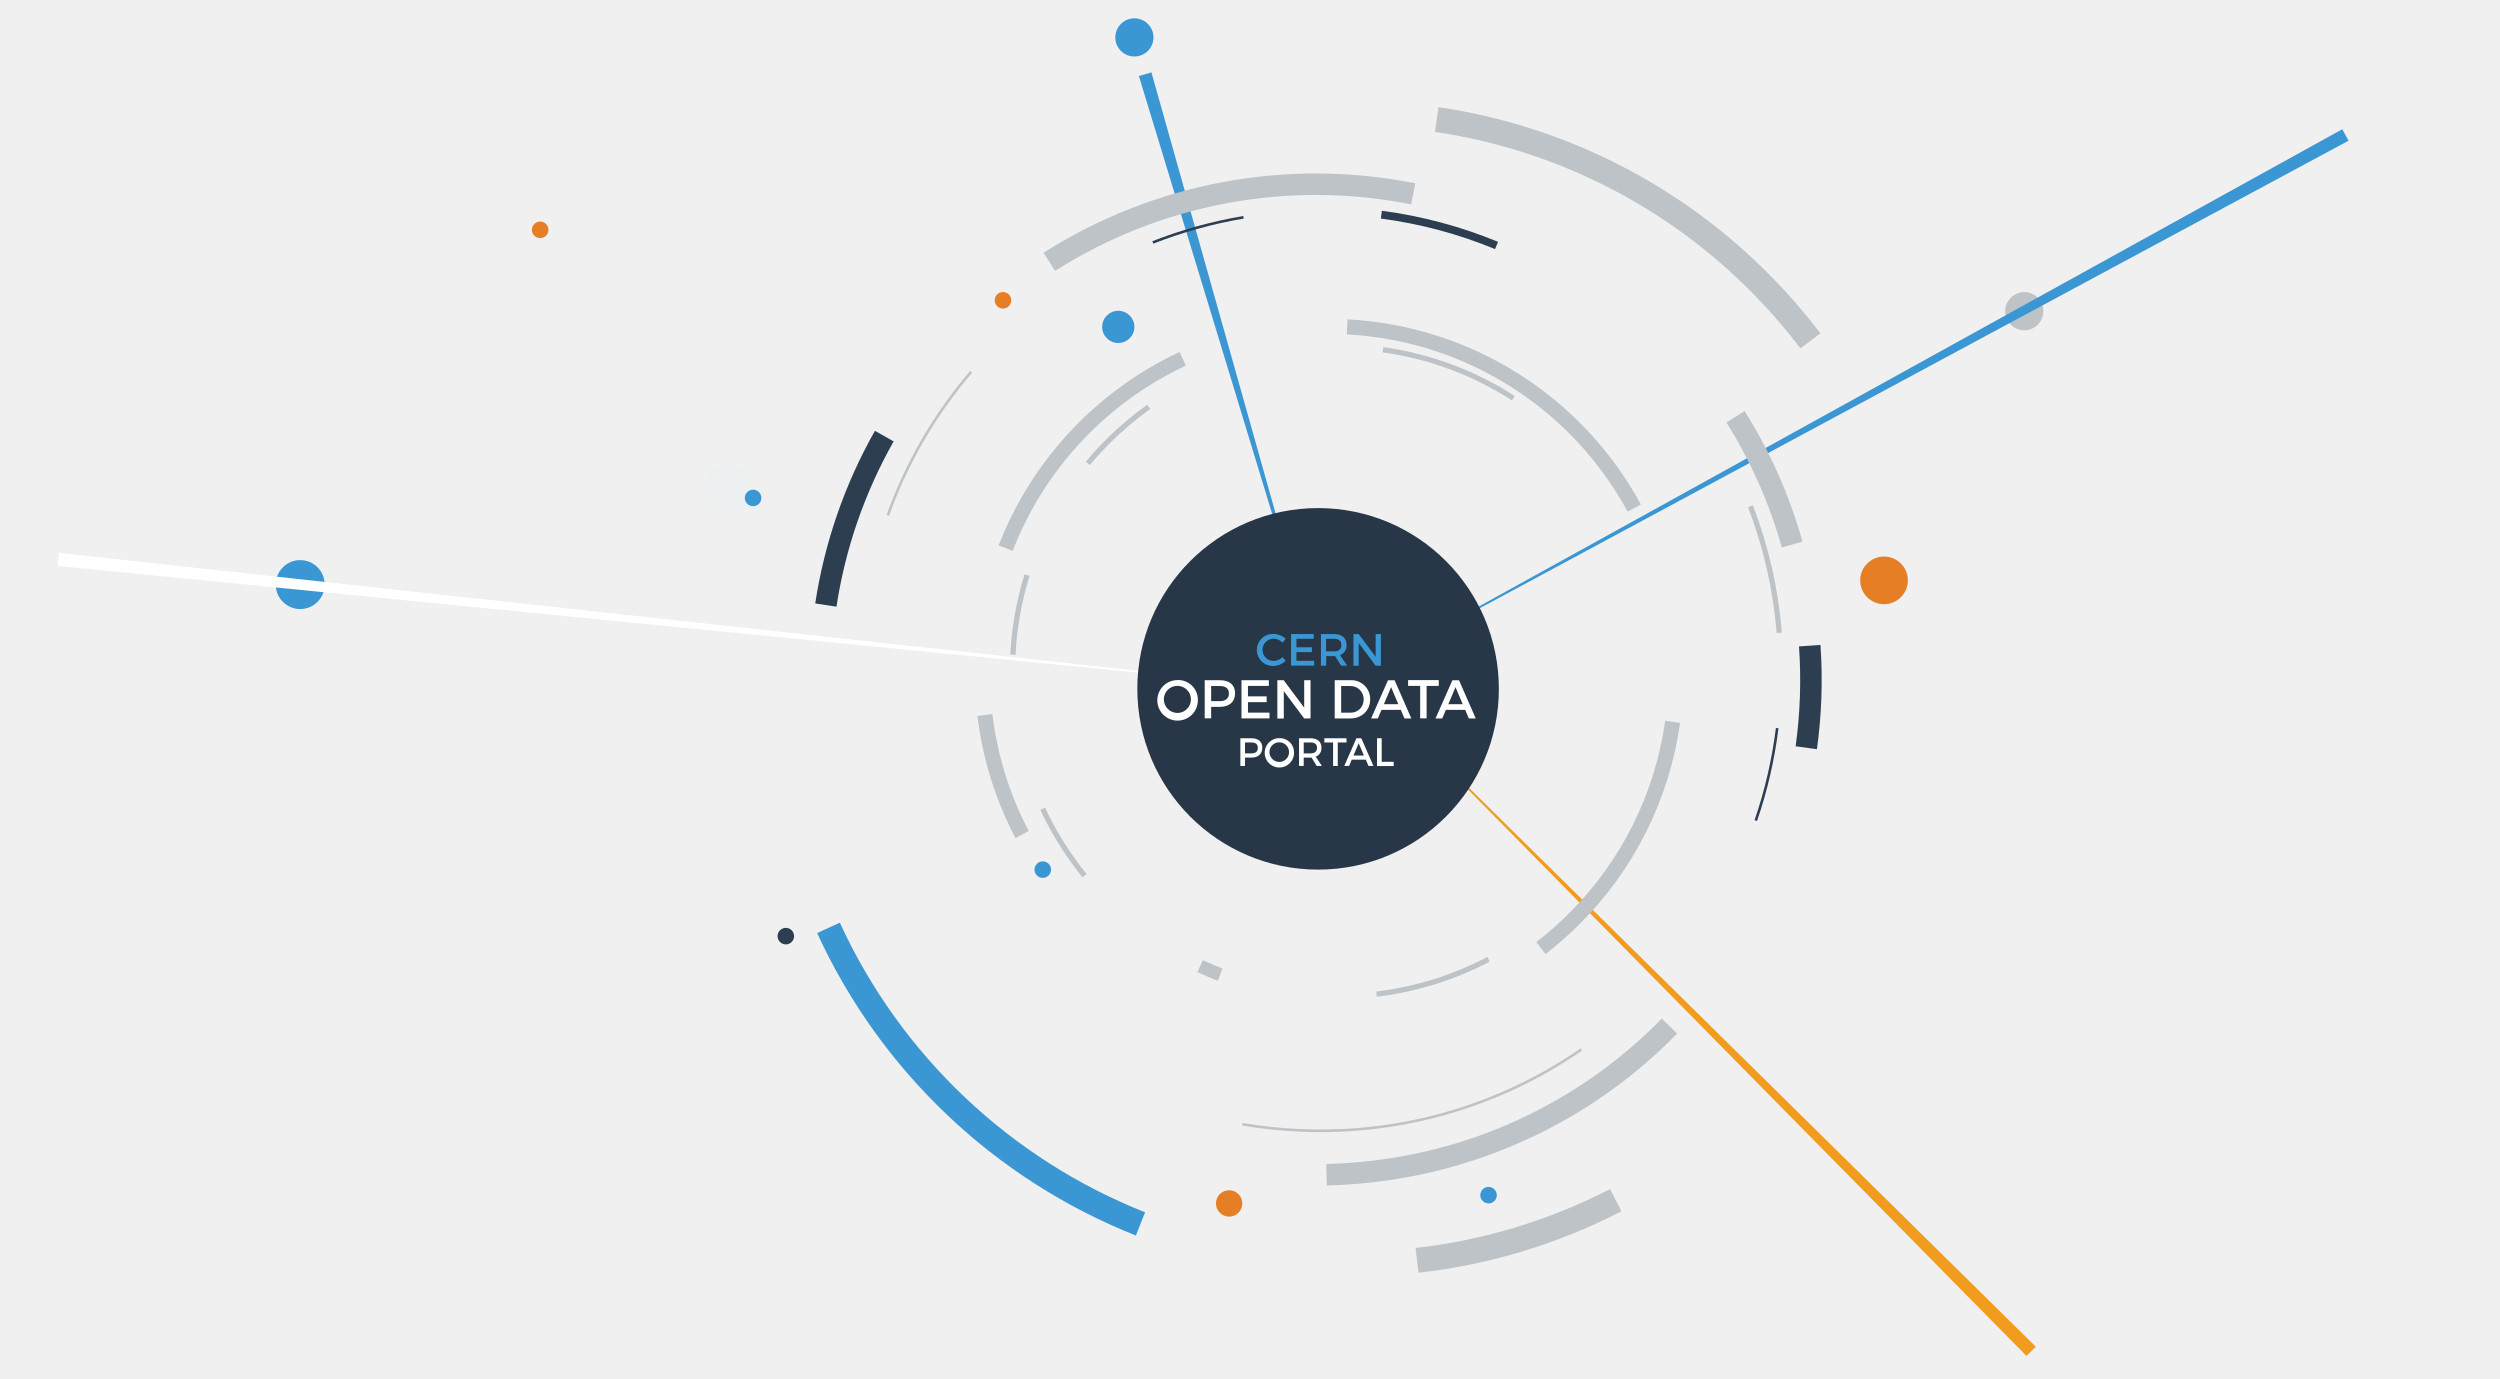
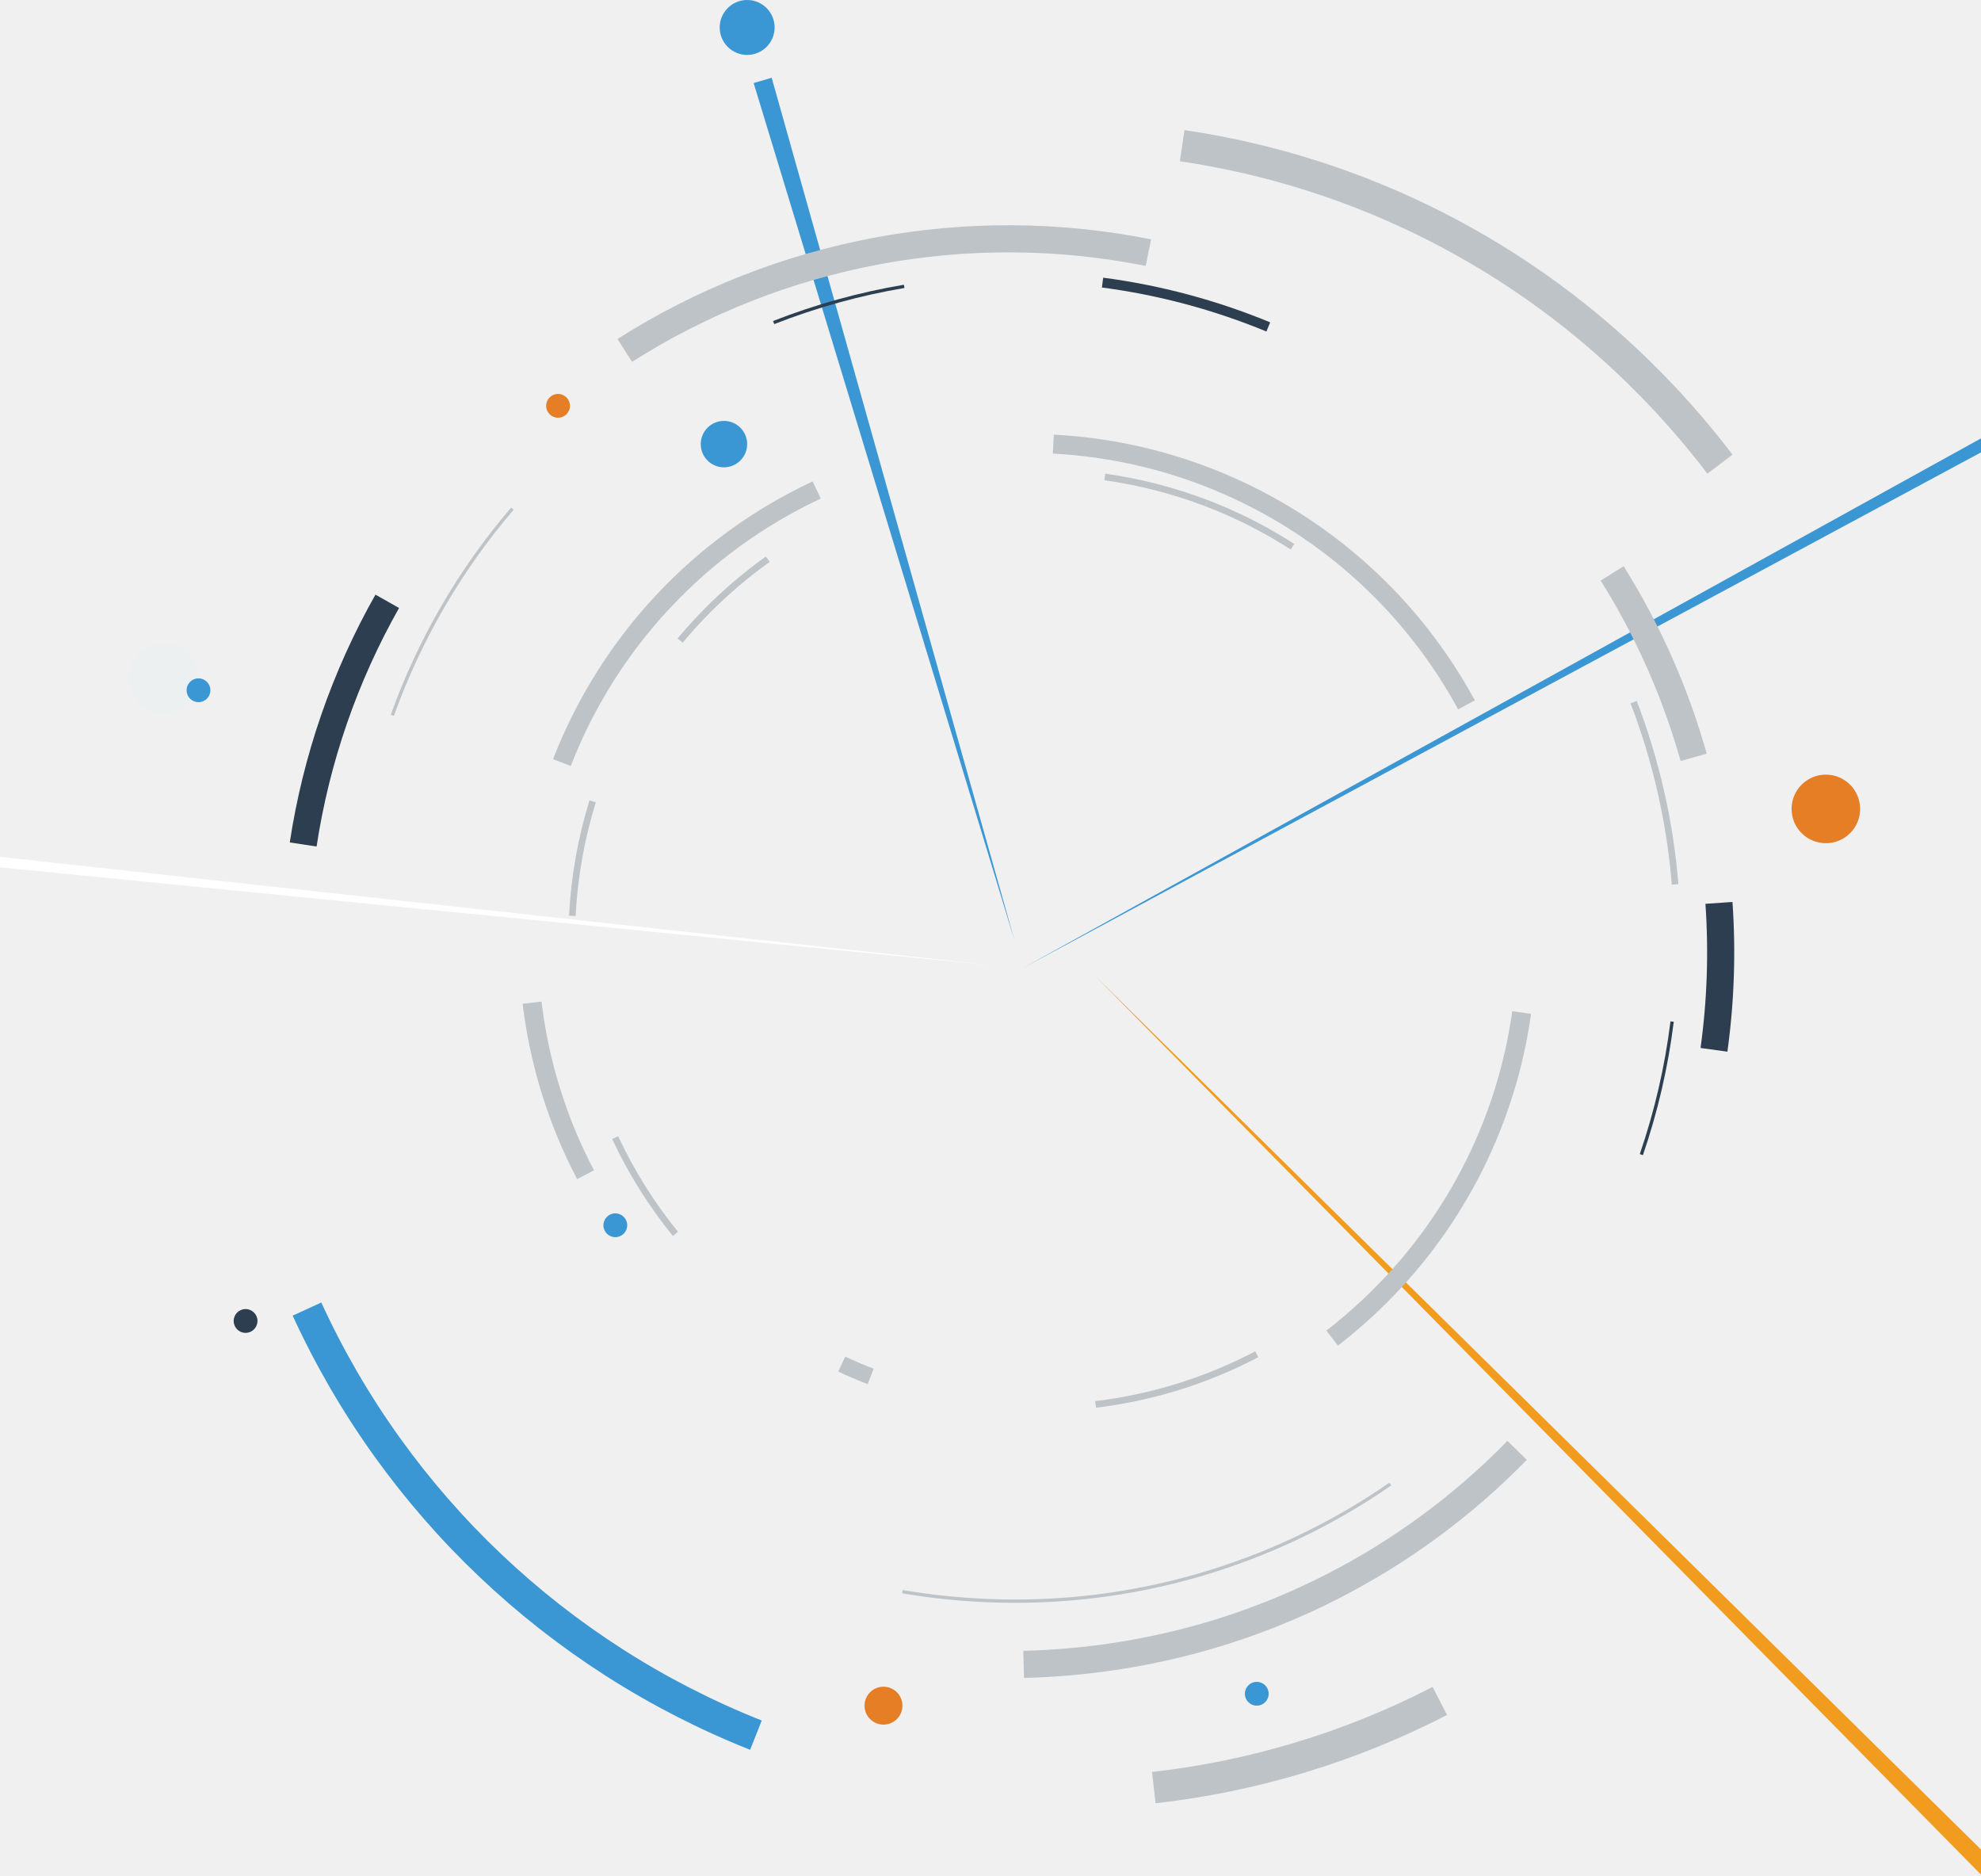
- <svg xmlns="http://www.w3.org/2000/svg" id="Layer_1" data-name="Layer 1" viewBox="0 0 954.96 526.38">
-   <defs>
-     <style>.cls-1{fill:#bdc3c7;}.cls-2{fill:#3b97d3;}.cls-3{fill:#ecf0f1;}.cls-4{fill:#f29c1f;}.cls-5{fill:#fff;}.cls-10,.cls-11,.cls-12,.cls-13,.cls-14,.cls-15,.cls-6,.cls-7,.cls-8,.cls-9{fill:none;stroke-miterlimit:10;}.cls-10,.cls-11,.cls-12,.cls-15,.cls-6,.cls-7{stroke:#bdc3c7;}.cls-6{stroke-width:5.75px;}.cls-7,.cls-8{stroke-width:8.21px;}.cls-13,.cls-14,.cls-8{stroke:#2c3e50;}.cls-9{stroke:#3b97d3;}.cls-10,.cls-9{stroke-width:9.54px;}.cls-11{stroke-width:2px;}.cls-12{stroke-width:5px;}.cls-13{stroke-width:3px;}.cls-16{fill:#283747;}.cls-17{fill:#2c3e50;}.cls-18{fill:#e57e25;}</style>
-   </defs>
-   <circle class="cls-1" cx="773.25" cy="118.87" r="7.29" />
-   <circle class="cls-2" cx="114.67" cy="223.3" r="9.35" />
-   <circle class="cls-3" cx="278.32" cy="187.03" r="9.35" />
-   <polygon class="cls-2" points="439.83 27.64 504.31 256.66 435.04 29.04 439.83 27.64" />
-   <polygon class="cls-4" points="774.1 517.96 525.81 266.13 777.64 514.42 774.1 517.96" />
-   <polygon class="cls-5" points="22.53 211.2 497.67 263.13 22.02 216.18 22.53 211.2" />
-   <polygon class="cls-2" points="897.1 53.75 506.49 263.94 894.71 49.36 897.1 53.75" />
-   <path class="cls-6" d="M384.14,209.39a133,133,0,0,1,67.64-72.34" />
-   <path class="cls-6" d="M390.42,318.78a132.13,132.13,0,0,1-14.2-45.66" />
-   <path class="cls-6" d="M638.92,275.73a131.9,131.9,0,0,1-37.5,75.13,133.75,133.75,0,0,1-12.81,11.28" />
-   <path class="cls-6" d="M514.6,124.87a132.71,132.71,0,0,1,109.67,69.21" />
-   <path class="cls-7" d="M400.83,100a189.87,189.87,0,0,1,139-25.95" />
-   <path class="cls-8" d="M315.46,231.13a188.67,188.67,0,0,1,22.32-64.54" />
-   <path class="cls-7" d="M637.71,391.94A188.34,188.34,0,0,1,531,446.6a191,191,0,0,1-24.28,2.13" />
-   <path class="cls-8" d="M691.29,246.63a188.46,188.46,0,0,1-1.32,39" />
-   <path class="cls-7" d="M662.94,159.18A187.89,187.89,0,0,1,684.58,208" />
-   <path class="cls-9" d="M435.65,467.52A220.59,220.59,0,0,1,316.47,354.43" />
-   <path class="cls-10" d="M617.2,458.44a219.2,219.2,0,0,1-75.93,23" />
-   <path class="cls-10" d="M548.8,45.66A218.81,218.81,0,0,1,673,108.79a221.89,221.89,0,0,1,18.56,21.4" />
-   <path class="cls-11" d="M414.28,334.48a123.41,123.41,0,0,1-16-25.55" />
-   <path class="cls-12" d="M466.1,372.31q-3.88-1.5-7.67-3.26" />
-   <path class="cls-11" d="M568.6,366.43a123.8,123.8,0,0,1-42.79,13.31" />
-   <path class="cls-11" d="M555.23,140.53a123.2,123.2,0,0,1,22.86,11.58" />
-   <path class="cls-11" d="M528.26,133.59a124,124,0,0,1,27,6.95" />
-   <path class="cls-11" d="M415.53,177q3.56-4.27,7.57-8.28a125,125,0,0,1,15.69-13.31" />
-   <path class="cls-11" d="M386.91,250.07a124.43,124.43,0,0,1,5.39-30.38" />
-   <path class="cls-13" d="M527.66,82a174.74,174.74,0,0,1,44,11.77" />
-   <path class="cls-14" d="M440.35,92.61A174.36,174.36,0,0,1,475,83" />
-   <path class="cls-15" d="M339.13,196.85A175.22,175.22,0,0,1,371,142" />
-   <path class="cls-15" d="M604.05,400.88a174.91,174.91,0,0,1-107,30.92,177.37,177.37,0,0,1-22.52-2.36" />
-   <path class="cls-14" d="M678.86,278.13a175,175,0,0,1-8.17,35.31" />
-   <path class="cls-11" d="M668.65,193.36a174.49,174.49,0,0,1,11,48.37" />
-   <circle class="cls-16" cx="503.49" cy="263.13" r="69.05" />
-   <circle class="cls-2" cx="427.16" cy="124.87" r="6.16" />
-   <circle class="cls-17" cx="300.17" cy="357.59" r="3.16" />
-   <circle class="cls-18" cx="719.67" cy="221.69" r="9.1" />
-   <path class="cls-5" d="M457.56,267.14a7.75,7.75,0,1,1-7.74-7.37A7.48,7.48,0,0,1,457.56,267.14Zm-13,0a5.24,5.24,0,0,0,5.26,5.2,5.18,5.18,0,1,0-5.26-5.2Z" />
-   <path class="cls-5" d="M466,259.83c3.67,0,5.78,1.82,5.78,5S469.69,270,466,270h-3.36v4.4h-2.46V259.83Zm-3.36,8h3.26c2.25,0,3.53-1,3.53-2.94s-1.27-2.84-3.53-2.84h-3.26Z" />
-   <path class="cls-5" d="M476.7,262V266h7.14v2.21H476.7v4h8.22v2.21H474.23V259.83h10.44V262Z" />
-   <path class="cls-5" d="M498.17,274.44,490.39,264v10.48h-2.46V259.83h2.42l7.83,10.5v-10.5h2.42v14.61Z" />
-   <path class="cls-5" d="M515.83,259.83a7.19,7.19,0,0,1,7.56,7.31c0,4.22-3.19,7.31-7.62,7.31h-5.93V259.83Zm-3.53,12.4h3.59a4.9,4.9,0,0,0,5-5.07,5,5,0,0,0-5.11-5.11H512.3Z" />
-   <path class="cls-5" d="M527.71,271.15l-1.4,3.3h-2.57l6.45-14.61h2.53l6.39,14.61h-2.63l-1.4-3.3Zm3.67-8.68L528.62,269h5.51Z" />
-   <path class="cls-5" d="M544.94,262v12.4h-2.46V262h-4.61v-2.21h11.71V262Z" />
-   <path class="cls-5" d="M552.31,271.15l-1.4,3.3h-2.57l6.45-14.61h2.53l6.39,14.61h-2.63l-1.4-3.3Zm3.67-8.68L553.23,269h5.51Z" />
-   <path class="cls-5" d="M478,282c2.66,0,4.18,1.31,4.18,3.61s-1.53,3.78-4.18,3.78h-2.43v3.19H473.8V282Zm-2.43,5.79h2.36c1.63,0,2.55-.69,2.55-2.13s-.92-2.05-2.55-2.05h-2.36Z" />
-   <path class="cls-5" d="M494.3,287.29a5.61,5.61,0,1,1-5.6-5.33A5.41,5.41,0,0,1,494.3,287.29Zm-9.4,0a3.79,3.79,0,0,0,3.81,3.76,3.75,3.75,0,1,0-3.81-3.76Z" />
-   <path class="cls-5" d="M501,289.38c-.15,0-.32,0-.48,0H498v3.19h-1.78V282h4.29c2.7,0,4.26,1.31,4.26,3.61a3.4,3.4,0,0,1-2.19,3.43l2.37,3.53h-2Zm-.48-1.59c1.63,0,2.57-.69,2.57-2.13s-.94-2.05-2.57-2.05H498v4.18Z" />
-   <path class="cls-5" d="M511,283.61v9h-1.78v-9h-3.34V282h8.47v1.6Z" />
-   <path class="cls-5" d="M516.34,290.19l-1,2.39h-1.86L518.14,282H520l4.62,10.57h-1.9l-1-2.39Zm2.66-6.28-2,4.7h4Z" />
-   <path class="cls-5" d="M532.36,291v1.62H526V282h1.78v9Z" />
-   <path class="cls-2" d="M491.08,244l-1.19,1.49a4.72,4.72,0,0,0-3.37-1.54,4.26,4.26,0,1,0,0,8.52,5,5,0,0,0,3.37-1.43l1.21,1.35a6.87,6.87,0,0,1-4.68,2,6.12,6.12,0,1,1,.07-12.23A6.67,6.67,0,0,1,491.08,244Z" />
-   <path class="cls-2" d="M495.21,244v3.26h5.91v1.83h-5.91v3.33H502v1.83h-8.84V242.2h8.64V244Z" />
-   <path class="cls-2" d="M510,250.63c-.17,0-.36,0-.55,0h-2.87v3.64h-2V242.2h4.91c3.09,0,4.87,1.5,4.87,4.13a3.88,3.88,0,0,1-2.5,3.92l2.71,4h-2.31Zm-.55-1.81c1.87,0,2.94-.79,2.94-2.44S511.27,244,509.4,244h-2.87v4.78Z" />
-   <path class="cls-2" d="M525.47,254.29,519,245.62v8.67h-2V242.2h2l6.48,8.69V242.2h2v12.09Z" />
-   <circle class="cls-18" cx="206.34" cy="87.79" r="3.16" />
-   <circle class="cls-2" cx="287.67" cy="190.2" r="3.16" />
-   <circle class="cls-18" cx="383.12" cy="114.71" r="3.16" />
-   <circle class="cls-2" cx="568.6" cy="456.53" r="3.16" />
-   <circle class="cls-2" cx="398.32" cy="332.19" r="3.16" />
-   <circle class="cls-2" cx="433.32" cy="14.29" r="7.29" />
-   <circle class="cls-18" cx="469.51" cy="459.69" r="5.03" />
+ <svg xmlns="http://www.w3.org/2000/svg" width="600px" height="568px" viewBox="0 0 600 568" version="1.1">
+   <defs />
+   <g id="Welcome" stroke="none" stroke-width="1" fill="none" fill-rule="evenodd">
+     <g id="Desktop-HD" transform="translate(-815, -13)">
+       <g id="header-image" transform="translate(572, 13)">
+         <circle id="Oval" fill="#ECF0F1" fill-rule="nonzero" cx="292.45" cy="205.406" r="10.668" />
+         <polygon id="Shape" fill="#3B97D3" fill-rule="nonzero" points="476.725 23.549 550.294 284.851 471.26 25.147" />
+         <polygon id="Shape" fill="#F29C1F" fill-rule="nonzero" points="858.112 582.982 574.824 295.656 862.151 578.943" />
+         <polygon id="Shape" fill="#FFFFFF" fill-rule="nonzero" points="0.605 232.983 542.718 292.233 0.023 238.665" />
+         <polygon id="Shape" fill="#3B97D3" fill-rule="nonzero" points="998.45 53.34 552.781 293.157 995.723 48.331" />
+         <path d="M413.185,230.918 C427.326,194.497 454.969,164.933 490.36,148.381" id="Shape" stroke="#BDC3C7" stroke-width="5.75" />
+         <path d="M420.351,355.727 C411.827,339.491 406.336,321.837 404.149,303.631" id="Shape" stroke="#BDC3C7" stroke-width="5.75" />
+         <path d="M703.878,306.609 C699.335,339.08 684.311,369.179 661.092,392.329 C656.499,396.926 651.617,401.224 646.476,405.199" id="Shape" stroke="#BDC3C7" stroke-width="5.75" />
+         <path d="M562.034,134.484 C614.64,137.248 662.029,167.154 687.163,213.45" id="Shape" stroke="#BDC3C7" stroke-width="5.75" />
+         <path d="M432.228,106.109 C479.308,76.189 536.116,65.583 590.821,76.501" id="Shape" stroke="#BDC3C7" stroke-width="8.21" />
+         <path d="M334.825,255.722 C338.763,229.832 347.393,204.877 360.291,182.085" id="Shape" stroke="#2C3E50" stroke-width="8.21" />
+         <path d="M702.497,439.199 C669.79,472.695 627.04,494.593 580.746,501.564 C571.573,502.963 562.32,503.775 553.044,503.994" id="Shape" stroke="#BDC3C7" stroke-width="8.21" />
+         <path d="M763.63,273.407 C764.669,288.252 764.164,303.164 762.124,317.904" id="Shape" stroke="#2C3E50" stroke-width="8.21" />
+         <path d="M731.284,173.631 C742.124,190.927 750.438,209.684 755.974,229.332" id="Shape" stroke="#BDC3C7" stroke-width="8.21" />
+         <path d="M471.956,525.433 C411.706,501.536 362.998,455.317 335.977,396.402" id="Shape" stroke="#3B97D3" stroke-width="9.54" />
+         <path d="M679.096,515.073 C652.055,529.017 622.697,537.91 592.464,541.315" id="Shape" stroke="#BDC3C7" stroke-width="9.54" />
+         <path d="M601.055,44.109 C654.877,52.038 704.636,77.33 742.762,116.138 C750.333,123.817 757.406,131.973 763.938,140.554" id="Shape" stroke="#BDC3C7" stroke-width="9.54" />
+         <path d="M447.574,373.64 C440.32,364.705 434.189,354.915 429.318,344.488" id="Shape" stroke="#BDC3C7" stroke-width="2" />
+         <path d="M506.698,416.802 C503.747,415.661 500.83,414.421 497.947,413.083" id="Shape" stroke="#BDC3C7" stroke-width="5" />
+         <path d="M623.646,410.093 C608.431,418.083 591.887,423.229 574.824,425.28" id="Shape" stroke="#BDC3C7" stroke-width="2" />
+         <path d="M608.391,152.352 C617.521,155.837 626.262,160.265 634.474,165.564" id="Shape" stroke="#BDC3C7" stroke-width="2" />
+         <path d="M577.62,144.433 C588.154,145.91 598.488,148.57 608.426,152.363" id="Shape" stroke="#BDC3C7" stroke-width="2" />
+         <path d="M449,193.962 C451.708,190.714 454.587,187.565 457.637,184.515 C463.177,178.97 469.164,173.891 475.539,169.329" id="Shape" stroke="#BDC3C7" stroke-width="2" />
+         <path d="M416.346,277.332 C416.95,265.567 419.016,253.924 422.496,242.67" id="Shape" stroke="#BDC3C7" stroke-width="2" />
+         <path d="M576.935,85.572 C594.183,87.839 611.061,92.353 627.137,99.001" id="Shape" stroke="#2C3E50" stroke-width="3" />
+         <path d="M477.318,97.677 C490.083,92.67 503.332,88.995 516.853,86.713" id="Shape" stroke="#2C3E50" />
+         <path d="M361.831,216.61 C370.043,193.711 382.366,172.503 398.193,154.029" id="Shape" stroke="#BDC3C7" />
+         <path d="M664.093,449.399 C628.33,474.147 585.462,486.535 542.011,484.678 C533.397,484.328 524.815,483.429 516.316,481.985" id="Shape" stroke="#BDC3C7" />
+         <path d="M749.448,309.347 C747.743,323.063 744.619,336.564 740.126,349.634" id="Shape" stroke="#2C3E50" />
+         <path d="M737.798,212.628 C744.589,230.333 748.815,248.917 750.349,267.816" id="Shape" stroke="#BDC3C7" stroke-width="2" />
+         <circle id="Oval" fill="#3B97D3" fill-rule="nonzero" cx="462.269" cy="134.484" r="7.028" />
+         <circle id="Oval" fill="#2C3E50" fill-rule="nonzero" cx="317.379" cy="400.007" r="3.605" />
+         <circle id="Oval" fill="#E57E25" fill-rule="nonzero" cx="796.01" cy="244.952" r="10.383" />
+         <circle id="Oval" fill="#3B97D3" fill-rule="nonzero" cx="303.117" cy="209.023" r="3.605" />
+         <circle id="Oval" fill="#E57E25" fill-rule="nonzero" cx="412.022" cy="122.892" r="3.605" />
+         <circle id="Oval" fill="#3B97D3" fill-rule="nonzero" cx="623.646" cy="512.893" r="3.605" />
+         <circle id="Oval" fill="#3B97D3" fill-rule="nonzero" cx="429.364" cy="371.027" r="3.605" />
+         <circle id="Oval" fill="#3B97D3" fill-rule="nonzero" cx="469.298" cy="8.318" r="8.318" />
+         <circle id="Oval" fill="#E57E25" fill-rule="nonzero" cx="510.589" cy="516.499" r="5.739" />
+       </g>
+     </g>
+   </g>
</svg>
